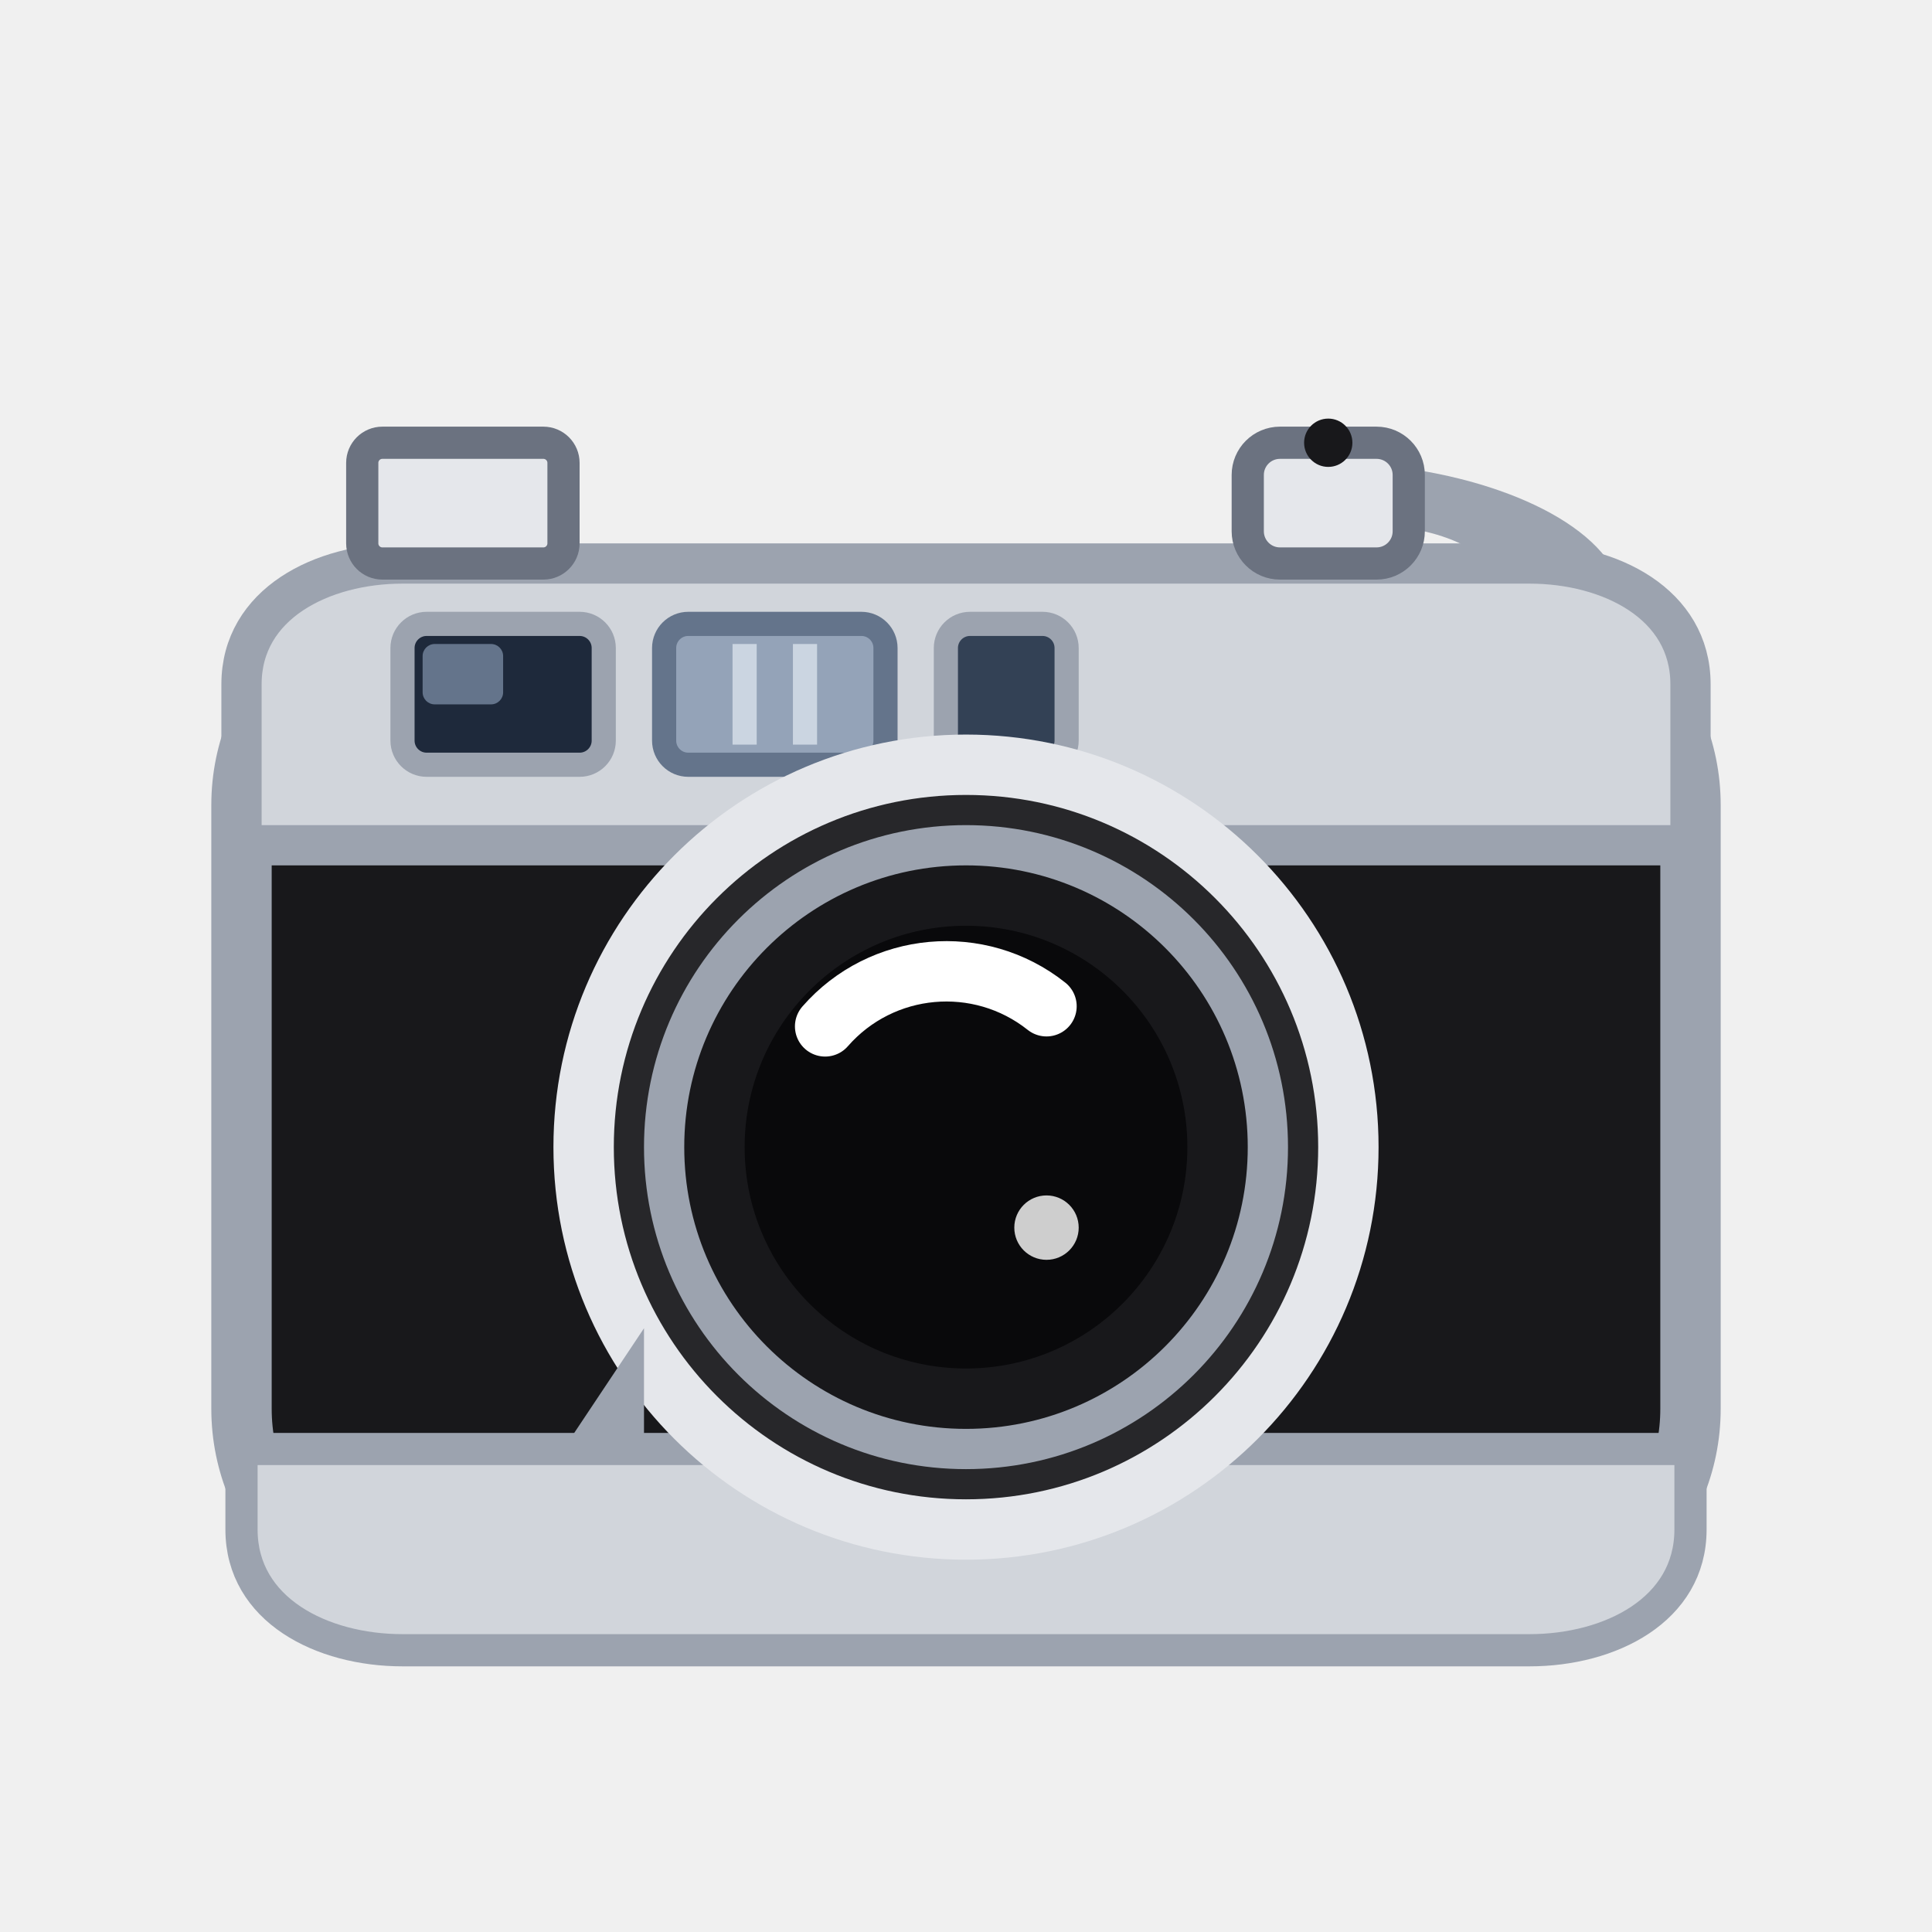
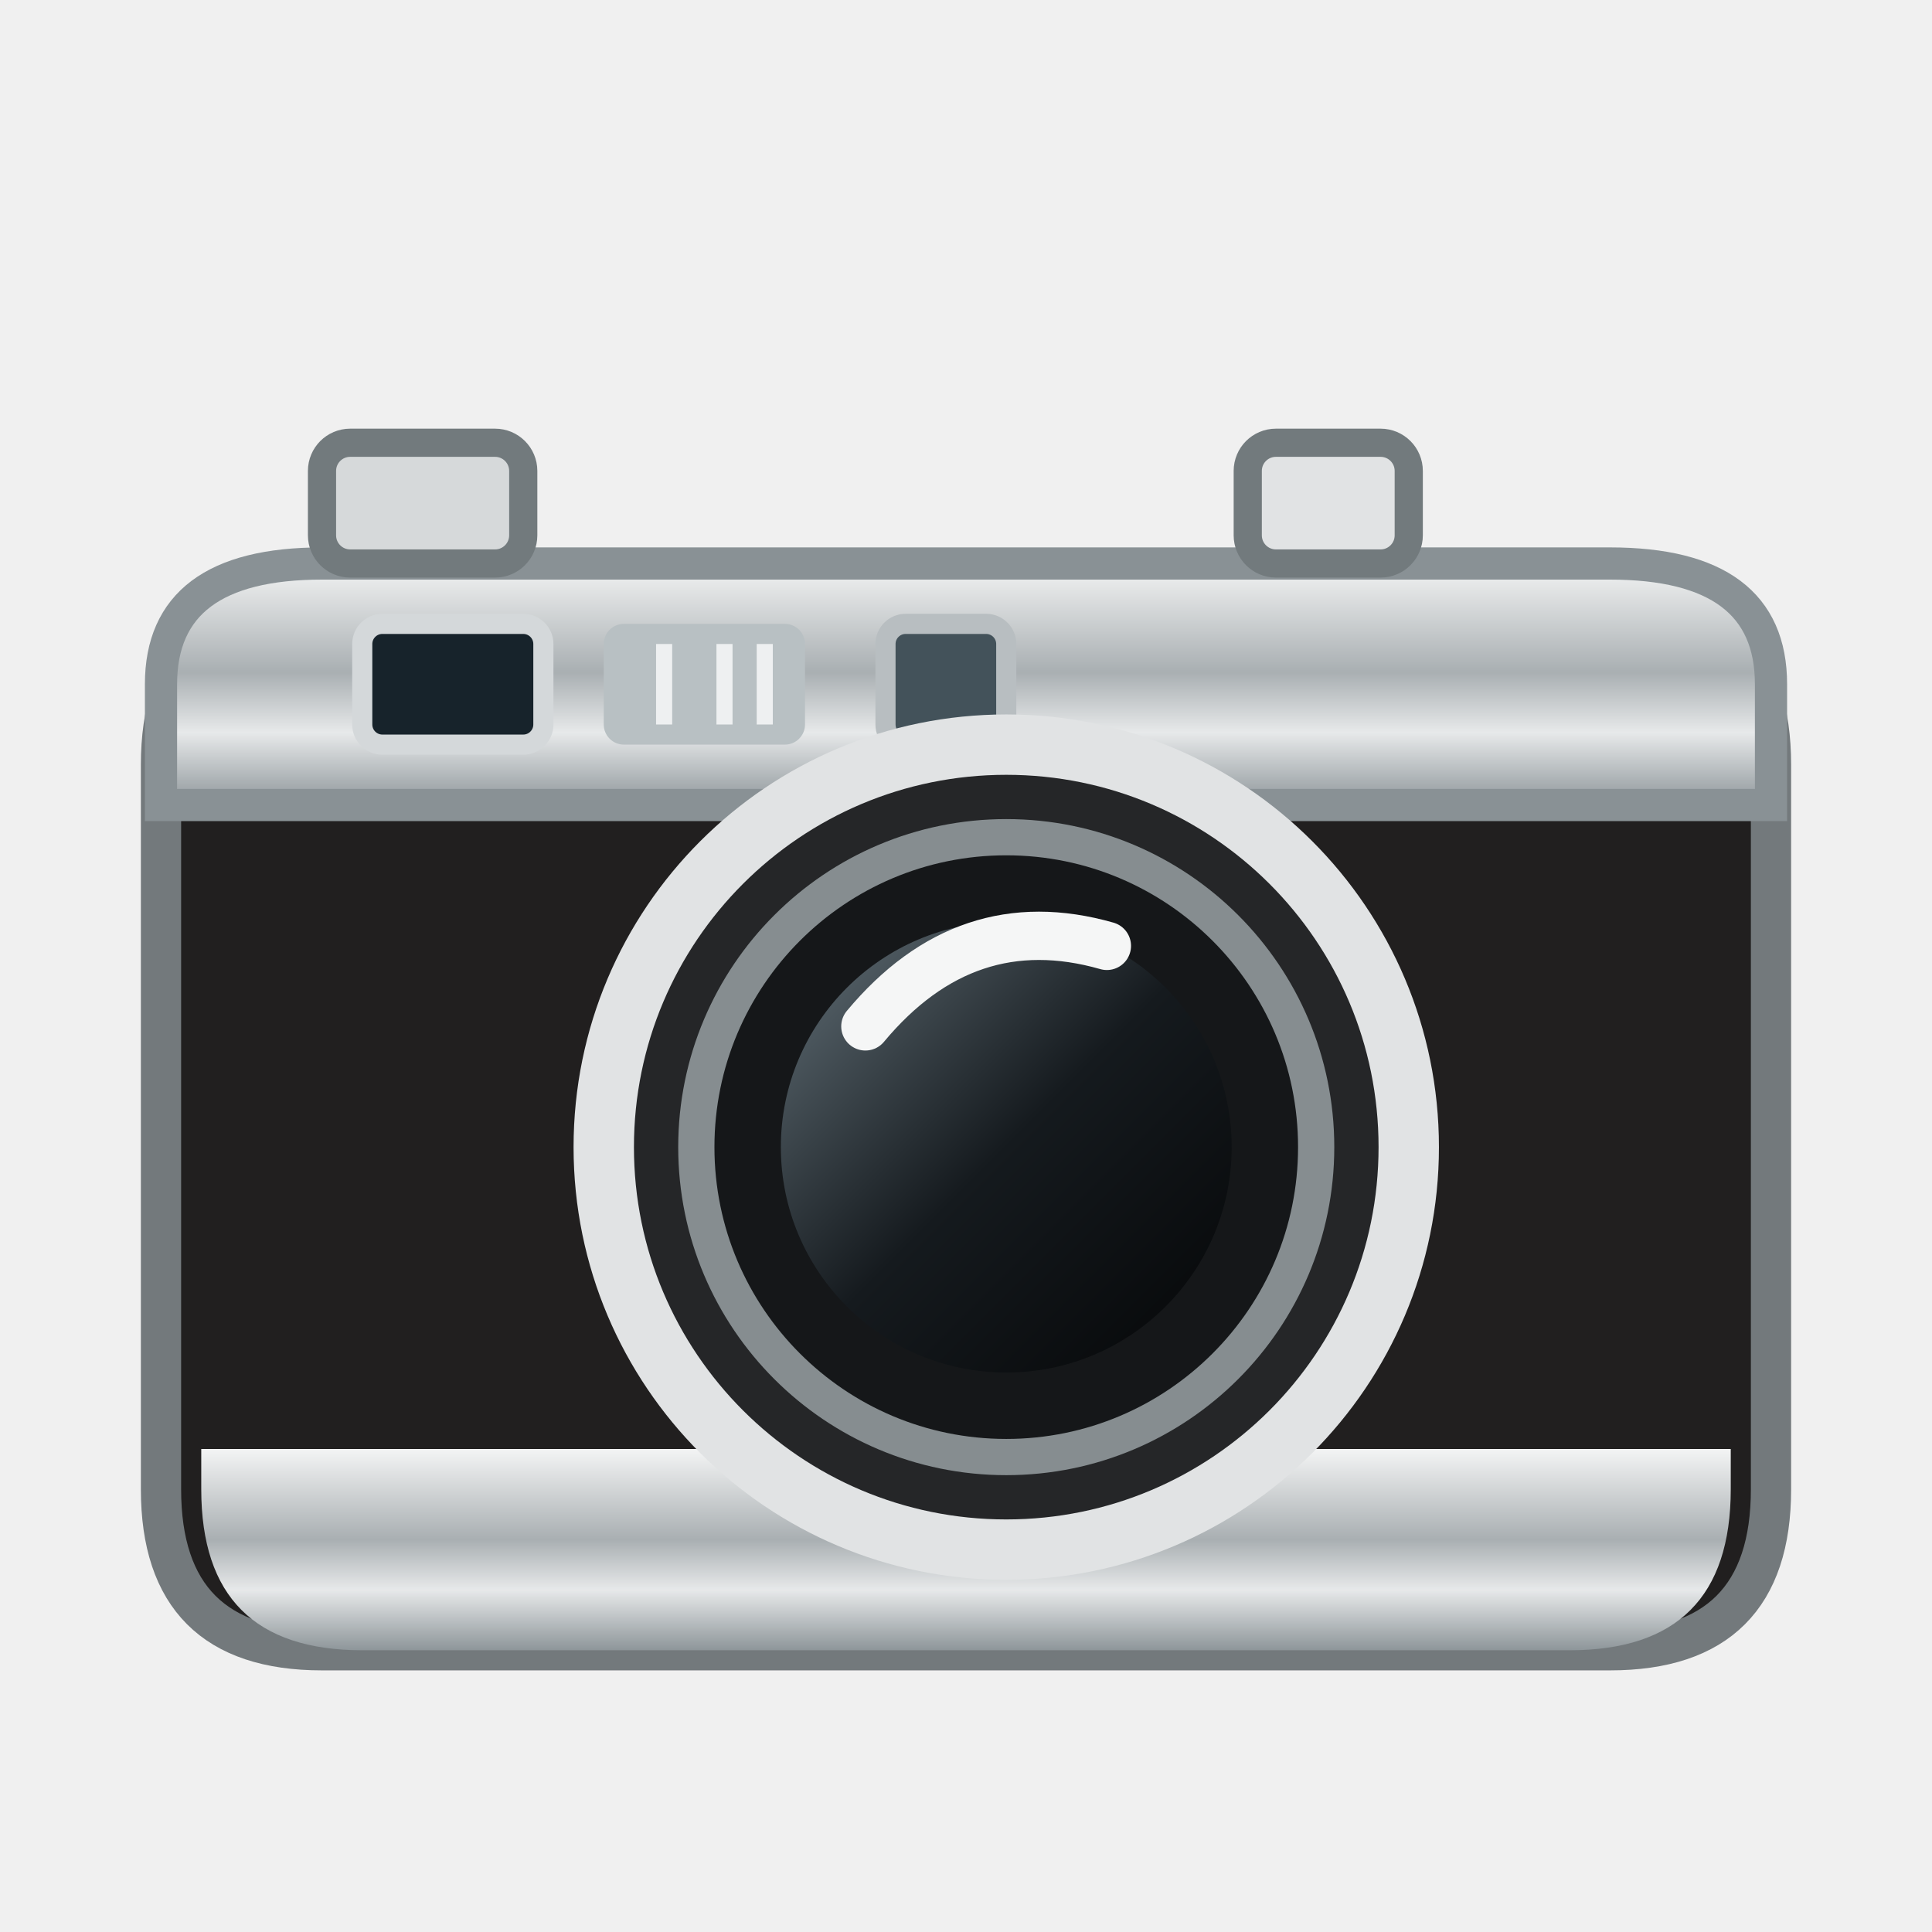
- <svg xmlns="http://www.w3.org/2000/svg" viewBox="0 0 48 48" width="48" height="48" fill="none">
-   <rect x="6" y="15" width="36" height="25" rx="5" fill="#18181B" stroke="#9CA3AF" stroke-width="1.5" />
-   <path d="M 6 21 L 6 17 C 6 15 8 14 10 14 L 38 14 C 40 14 42 15 42 17 L 42 21 Z" fill="#D1D5DB" stroke="#9CA3AF" stroke-width="1" />
-   <path d="M 6 36 L 6 38 C 6 40 8 41 10 41 L 38 41 C 40 41 42 40 42 38 L 42 36 Z" fill="#D1D5DB" stroke="#9CA3AF" stroke-width="0.8" />
-   <path d="M 33 11.5 C 36 11.5 39 12.5 40 14 L 37 14 C 36 13 34 13 33 13 Z" fill="#9CA3AF" />
-   <rect x="31" y="11" width="4" height="3" rx="0.8" fill="#E5E7EB" stroke="#6B7280" stroke-width="0.8" />
-   <circle cx="33" cy="11" r="0.6" fill="#18181B" />
-   <rect x="9" y="11" width="5" height="3" rx="0.5" fill="#E5E7EB" stroke="#6B7280" stroke-width="0.8" />
-   <rect x="10" y="15.5" width="5" height="3.5" rx="0.6" fill="#1E293B" stroke="#9CA3AF" stroke-width="0.6" />
-   <rect x="10.5" y="16" width="2" height="1.5" rx="0.3" fill="#64748B" />
-   <rect x="16.5" y="15.5" width="5.5" height="3.5" rx="0.6" fill="#94A3B8" stroke="#64748B" stroke-width="0.6" />
-   <line x1="18.5" y1="16" x2="18.5" y2="18.5" stroke="#CBD5E1" stroke-width="0.6" />
-   <line x1="20" y1="16" x2="20" y2="18.5" stroke="#CBD5E1" stroke-width="0.6" />
-   <rect x="23.5" y="15.5" width="3" height="3.5" rx="0.6" fill="#334155" stroke="#9CA3AF" stroke-width="0.6" />
-   <circle cx="24" cy="28.5" r="9.5" fill="#27272A" stroke="#E5E7EB" stroke-width="1.5" />
-   <circle cx="24" cy="28.5" r="7.5" fill="#18181B" stroke="#9CA3AF" stroke-width="1" />
-   <circle cx="24" cy="28.5" r="5.5" fill="#09090B" />
-   <path d="M 20.5 25.5 A 4 4 0 0 1 26 25" stroke="#FFFFFF" stroke-width="1.5" stroke-linecap="round" />
-   <circle cx="26" cy="30.5" r="0.8" fill="#FFFFFF" opacity="0.8" />
-   <path d="M 16 33 L 14 36 L 16 36 Z" fill="#9CA3AF" />
+ <svg xmlns="http://www.w3.org/2000/svg" viewBox="0 0 48 48" width="48" height="48">
+   <defs>
+     <linearGradient id="chrome" x2="0" y2="1">
+       <stop stop-color="#f3f4f4" />
+       <stop offset=".45" stop-color="#a9afb2" />
+       <stop offset=".7" stop-color="#e7e9ea" />
+       <stop offset="1" stop-color="#8e969a" />
+     </linearGradient>
+     <linearGradient id="glass" x2="1" y2="1">
+       <stop stop-color="#64727a" />
+       <stop offset=".5" stop-color="#151a1e" />
+       <stop offset="1" stop-color="#050607" />
+     </linearGradient>
+   </defs>
+   <path d="M4 19q0-4 4-4h32q4 0 4 4v18q0 4-4 4H8q-4 0-4-4Z" fill="#211f1f" stroke="#73797c" stroke-width="1" />
+   <path d="M4 20v-3q0-3 4-3h32q4 0 4 3v3Z" fill="url(#chrome)" stroke="#899195" stroke-width=".8" />
+   <path d="M5 36h38v1q0 4-4 4H9q-4 0-4-4Z" fill="url(#chrome)" />
+   <rect x="8" y="11" width="5" height="3" rx=".7" fill="#d6d9da" stroke="#727a7d" stroke-width=".7" />
+   <rect x="31" y="11" width="4" height="3" rx=".7" fill="#e1e3e4" stroke="#727a7d" stroke-width=".7" />
+   <rect x="9" y="15.5" width="4.5" height="3" rx=".5" fill="#17232b" stroke="#d4d8da" stroke-width=".5" />
+   <rect x="15" y="15.5" width="5" height="3" rx=".5" fill="#b8c0c3" />
+   <path d="M16.5 16v2m1.5-2v2m1-2v2" stroke="#eef0f1" stroke-width=".4" />
+   <rect x="22" y="15.5" width="3" height="3" rx=".5" fill="#43525a" stroke="#b8bec1" stroke-width=".5" />
+   <circle cx="25" cy="28.5" r="10" fill="#252628" stroke="#e1e3e4" stroke-width="1.5" />
+   <circle cx="25" cy="28.5" r="7.7" fill="#151719" stroke="#868d90" stroke-width=".9" />
+   <circle cx="25" cy="28.5" r="5.6" fill="url(#glass)" />
+   <path d="M21.5 25.5q2.5-3 6-2" fill="none" stroke="#f5f6f6" stroke-width="1.2" stroke-linecap="round" />
</svg>
